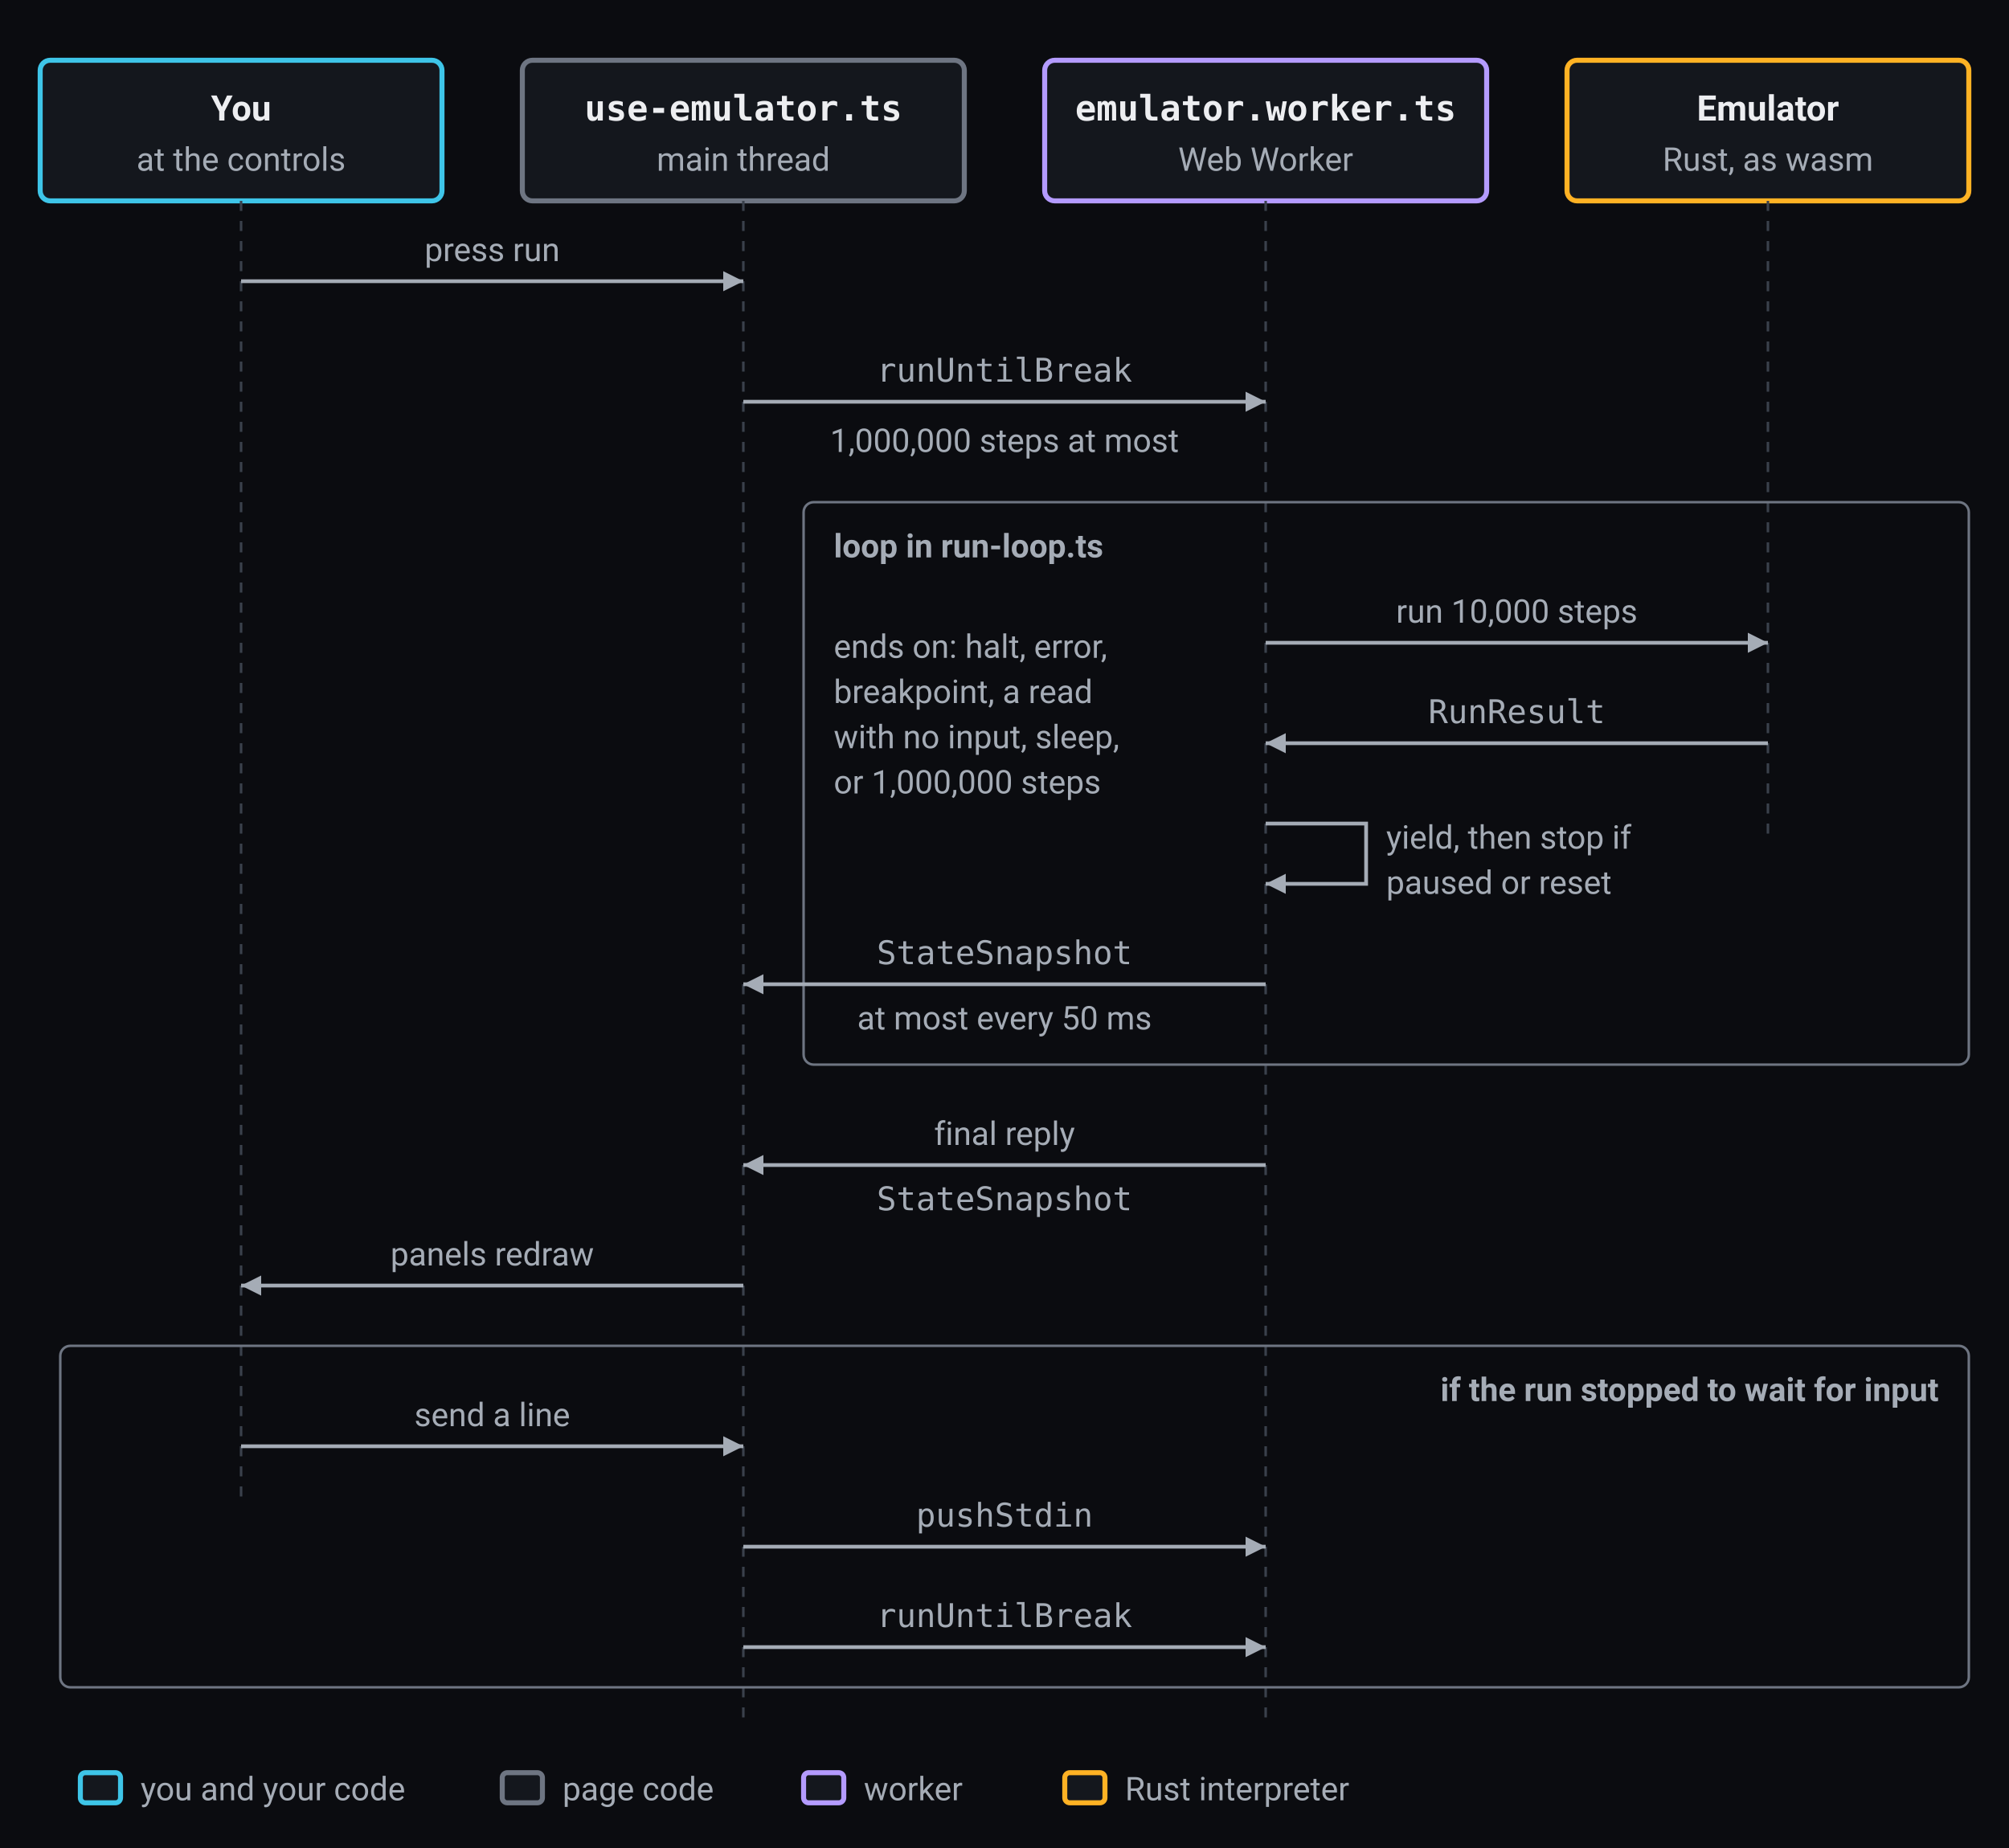
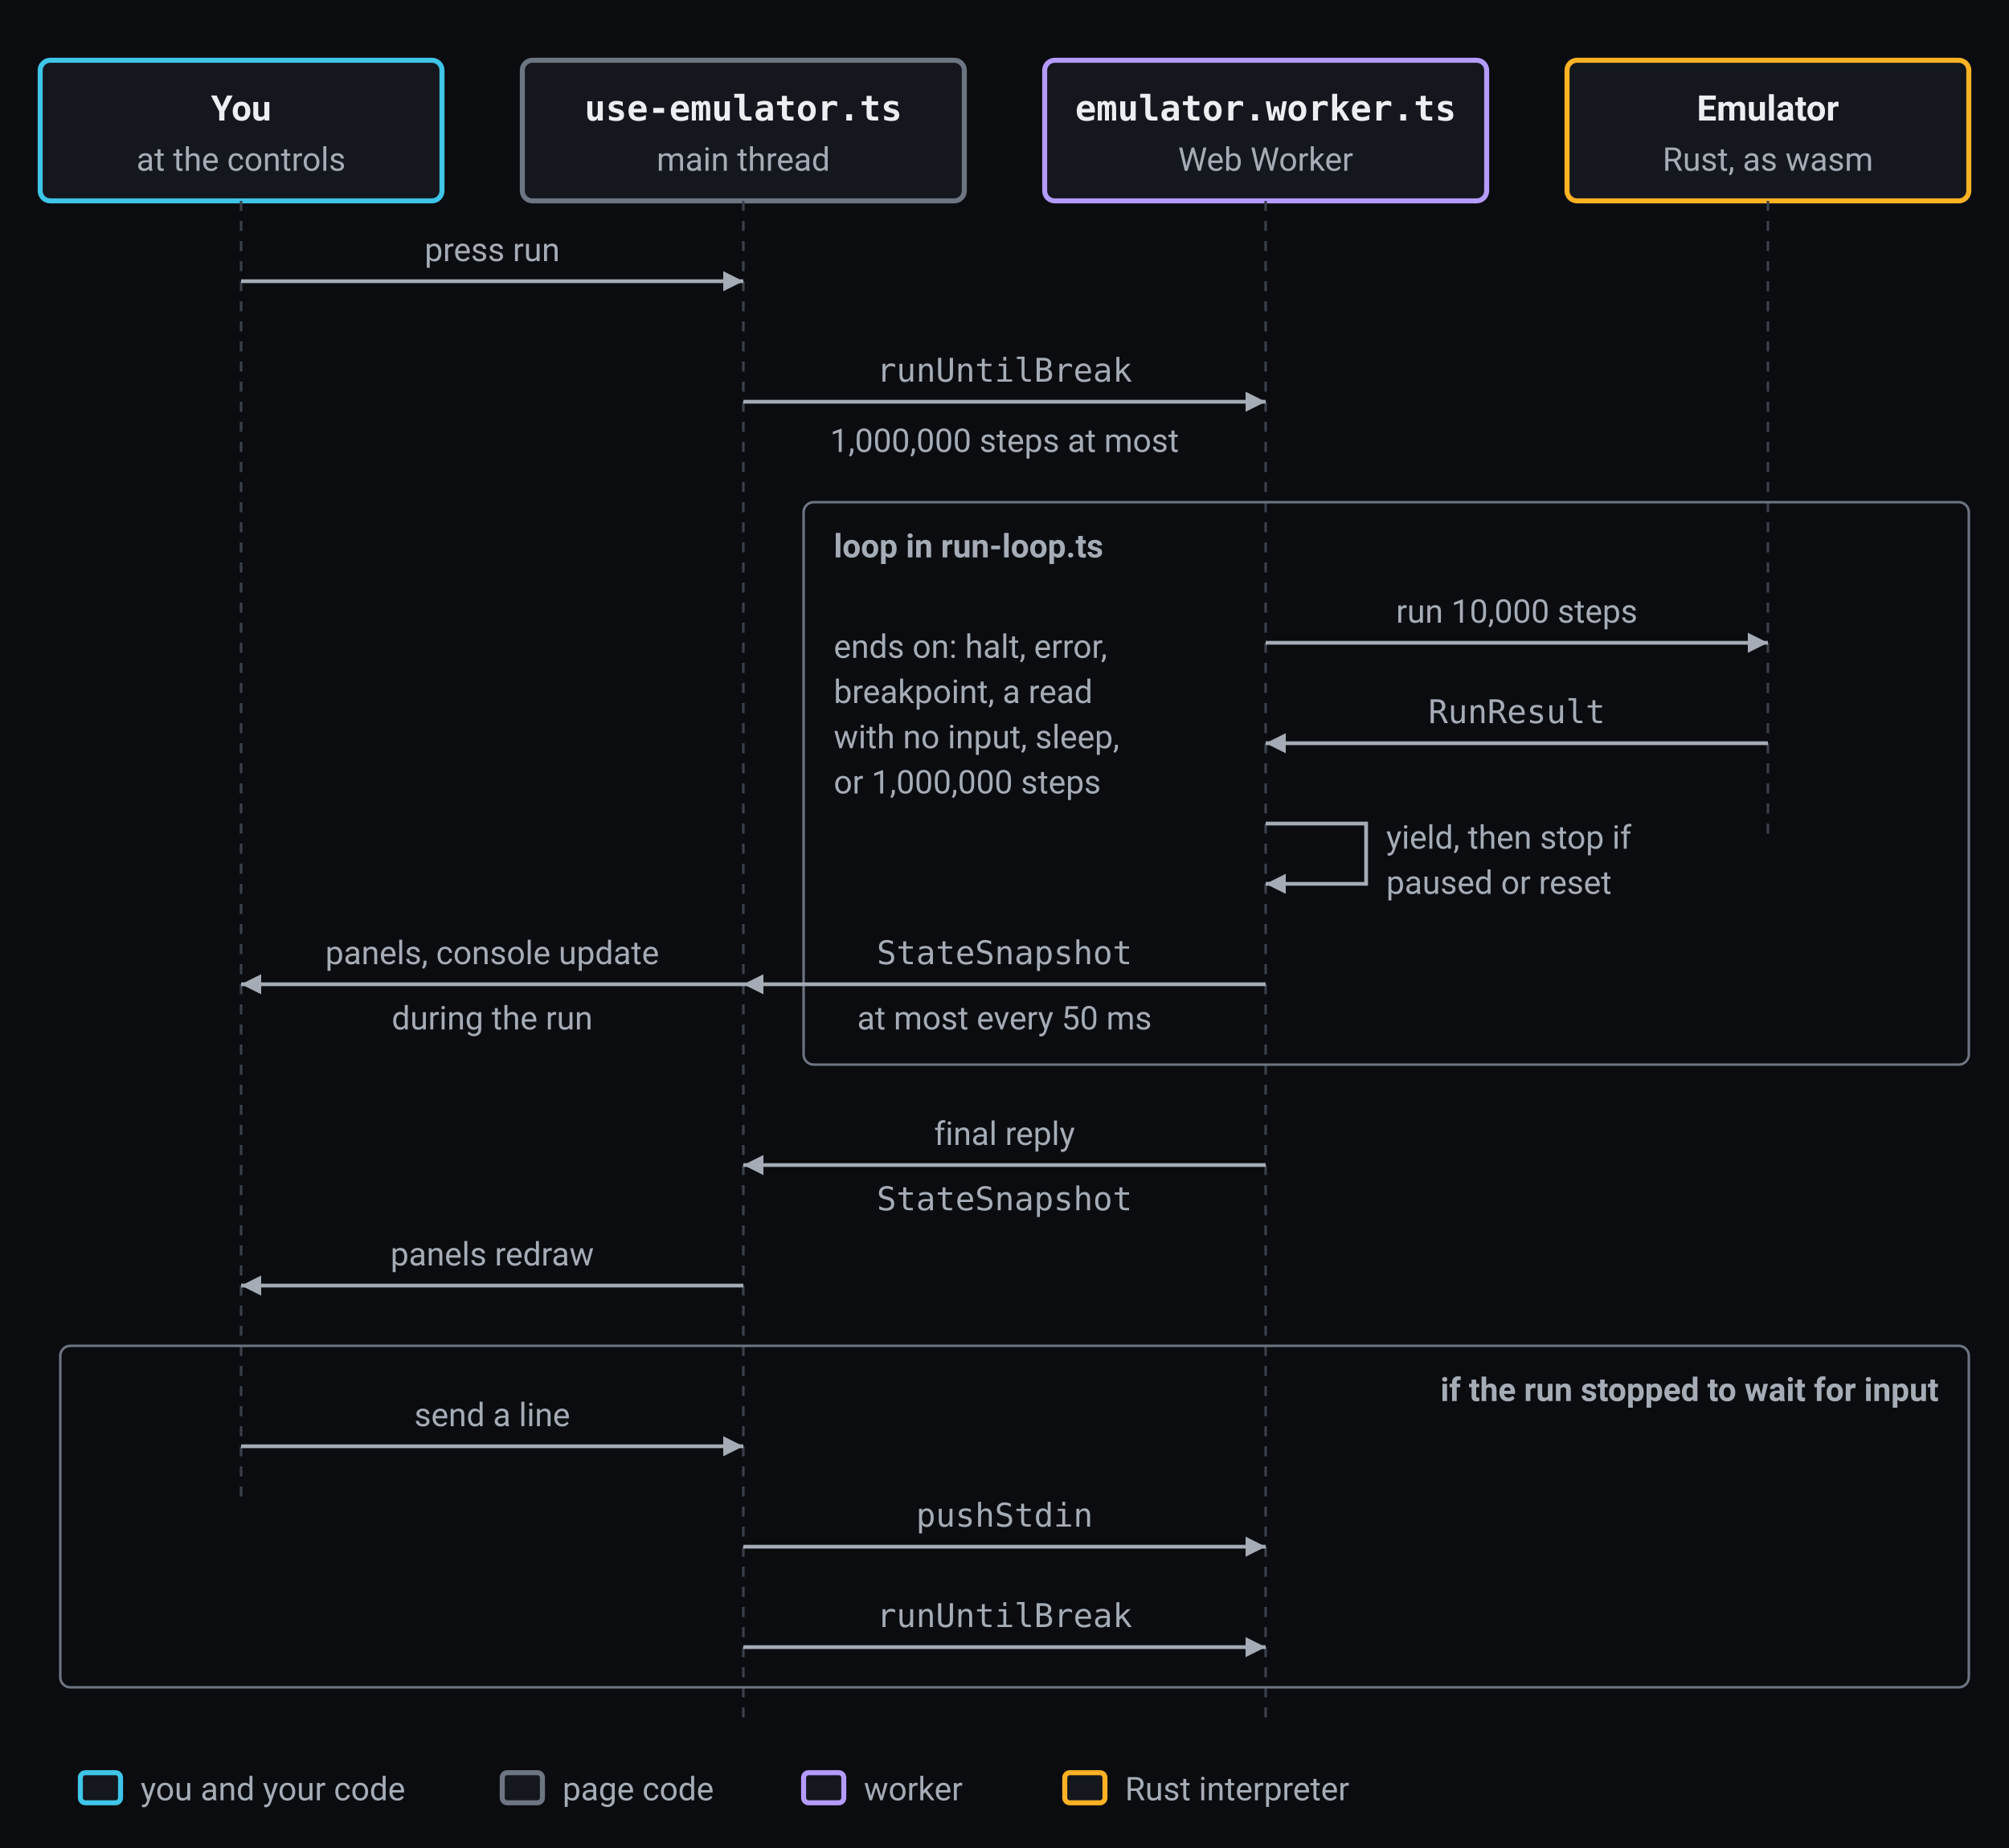
<svg xmlns="http://www.w3.org/2000/svg" width="800" height="736" viewBox="0 0 800 736" role="img" aria-labelledby="title" font-family="ui-sans-serif, system-ui, -apple-system, 'Segoe UI', Roboto, Helvetica, Arial, sans-serif" font-size="13">
  <defs>
    <marker id="arrow" viewBox="0 0 10 10" refX="10" refY="5" markerWidth="8" markerHeight="8" markerUnits="userSpaceOnUse" orient="auto-start-reverse">
      <path d="M0 0L10 5L0 10z" fill="#A5ACB6" />
    </marker>
  </defs>
  <rect width="800" height="736" fill="#0B0C10" />
  <rect x="16" y="24" width="160" height="56" rx="4" fill="#14171D" stroke="#3EC5E8" stroke-width="2" />
  <text x="96" y="48" text-anchor="middle" font-size="14" font-weight="600" fill="#EDEEF1">You</text>
  <text x="96" y="68" text-anchor="middle" fill="#A5ACB6">at the controls</text>
  <rect x="208" y="24" width="176" height="56" rx="4" fill="#14171D" stroke="#6E7582" stroke-width="2" />
  <text x="296" y="48" text-anchor="middle" font-family="ui-monospace, SFMono-Regular, Menlo, Consolas, monospace" font-size="14" font-weight="600" fill="#EDEEF1">use-emulator.ts</text>
  <text x="296" y="68" text-anchor="middle" fill="#A5ACB6">main thread</text>
  <rect x="416" y="24" width="176" height="56" rx="4" fill="#14171D" stroke="#B49BFF" stroke-width="2" />
  <text x="504" y="48" text-anchor="middle" font-family="ui-monospace, SFMono-Regular, Menlo, Consolas, monospace" font-size="14" font-weight="600" fill="#EDEEF1">emulator.worker.ts</text>
  <text x="504" y="68" text-anchor="middle" fill="#A5ACB6">Web Worker</text>
  <rect x="624" y="24" width="160" height="56" rx="4" fill="#14171D" stroke="#FFB224" stroke-width="2" />
  <text x="704" y="48" text-anchor="middle" font-size="14" font-weight="600" fill="#EDEEF1">Emulator</text>
  <text x="704" y="68" text-anchor="middle" fill="#A5ACB6">Rust, as wasm</text>
  <path d="M96 80V600" fill="none" stroke="#3A414C" stroke-width="1" stroke-dasharray="4 4" />
  <path d="M296 80V688" fill="none" stroke="#3A414C" stroke-width="1" stroke-dasharray="4 4" />
  <path d="M504 80V688" fill="none" stroke="#3A414C" stroke-width="1" stroke-dasharray="4 4" />
  <path d="M704 80V336" fill="none" stroke="#3A414C" stroke-width="1" stroke-dasharray="4 4" />
  <path d="M96 112H296" fill="none" stroke="#A5ACB6" stroke-width="1.5" marker-end="url(#arrow)" />
  <text x="196" y="104" text-anchor="middle" fill="#A5ACB6">press run</text>
  <path d="M296 160H504" fill="none" stroke="#A5ACB6" stroke-width="1.5" marker-end="url(#arrow)" />
  <text x="400" y="152" text-anchor="middle" font-family="ui-monospace, SFMono-Regular, Menlo, Consolas, monospace" fill="#A5ACB6">runUntilBreak</text>
  <text x="400" y="180" text-anchor="middle" fill="#A5ACB6">1,000,000 steps at most</text>
  <rect x="320" y="200" width="464" height="224" rx="4" fill="none" stroke="#6E7582" stroke-width="1" />
  <text x="332" y="222" font-weight="600" fill="#A5ACB6">loop in run-loop.ts</text>
  <text x="332" y="262" fill="#A5ACB6">ends on: halt, error,</text>
  <text x="332" y="280" fill="#A5ACB6">breakpoint, a read</text>
  <text x="332" y="298" fill="#A5ACB6">with no input, sleep,</text>
  <text x="332" y="316" fill="#A5ACB6">or 1,000,000 steps</text>
  <path d="M504 256H704" fill="none" stroke="#A5ACB6" stroke-width="1.5" marker-end="url(#arrow)" />
  <text x="604" y="248" text-anchor="middle" fill="#A5ACB6">run 10,000 steps</text>
  <path d="M704 296H504" fill="none" stroke="#A5ACB6" stroke-width="1.5" marker-end="url(#arrow)" />
  <text x="604" y="288" text-anchor="middle" font-family="ui-monospace, SFMono-Regular, Menlo, Consolas, monospace" fill="#A5ACB6">RunResult</text>
  <path d="M504 328H544V352H504" fill="none" stroke="#A5ACB6" stroke-width="1.5" marker-end="url(#arrow)" />
  <text x="552" y="338" fill="#A5ACB6">yield, then stop if</text>
  <text x="552" y="356" fill="#A5ACB6">paused or reset</text>
  <path d="M504 392H296" fill="none" stroke="#A5ACB6" stroke-width="1.5" marker-end="url(#arrow)" />
  <text x="400" y="384" text-anchor="middle" font-family="ui-monospace, SFMono-Regular, Menlo, Consolas, monospace" fill="#A5ACB6">StateSnapshot</text>
  <text x="400" y="410" text-anchor="middle" fill="#A5ACB6">at most every 50 ms</text>
+   <path d="M296 392H96" fill="none" stroke="#A5ACB6" stroke-width="1.5" marker-end="url(#arrow)" />
+   <text x="196" y="384" text-anchor="middle" fill="#A5ACB6">panels, console update</text>
+   <text x="196" y="410" text-anchor="middle" fill="#A5ACB6">during the run</text>
  <path d="M504 464H296" fill="none" stroke="#A5ACB6" stroke-width="1.5" marker-end="url(#arrow)" />
  <text x="400" y="456" text-anchor="middle" fill="#A5ACB6">final reply</text>
  <text x="400" y="482" text-anchor="middle" font-family="ui-monospace, SFMono-Regular, Menlo, Consolas, monospace" fill="#A5ACB6">StateSnapshot</text>
  <path d="M296 512H96" fill="none" stroke="#A5ACB6" stroke-width="1.5" marker-end="url(#arrow)" />
  <text x="196" y="504" text-anchor="middle" fill="#A5ACB6">panels redraw</text>
  <rect x="24" y="536" width="760" height="136" rx="4" fill="none" stroke="#6E7582" stroke-width="1" />
  <text x="772" y="558" text-anchor="end" font-weight="600" fill="#A5ACB6">if the run stopped to wait for input</text>
  <path d="M96 576H296" fill="none" stroke="#A5ACB6" stroke-width="1.5" marker-end="url(#arrow)" />
  <text x="196" y="568" text-anchor="middle" fill="#A5ACB6">send a line</text>
  <path d="M296 616H504" fill="none" stroke="#A5ACB6" stroke-width="1.5" marker-end="url(#arrow)" />
  <text x="400" y="608" text-anchor="middle" font-family="ui-monospace, SFMono-Regular, Menlo, Consolas, monospace" fill="#A5ACB6">pushStdin</text>
  <path d="M296 656H504" fill="none" stroke="#A5ACB6" stroke-width="1.5" marker-end="url(#arrow)" />
  <text x="400" y="648" text-anchor="middle" font-family="ui-monospace, SFMono-Regular, Menlo, Consolas, monospace" fill="#A5ACB6">runUntilBreak</text>
  <rect x="32" y="706" width="16" height="12" rx="2" fill="#14171D" stroke="#3EC5E8" stroke-width="2" />
  <text x="56" y="717" fill="#A5ACB6">you and your code</text>
  <rect x="200" y="706" width="16" height="12" rx="2" fill="#14171D" stroke="#6E7582" stroke-width="2" />
  <text x="224" y="717" fill="#A5ACB6">page code</text>
  <rect x="320" y="706" width="16" height="12" rx="2" fill="#14171D" stroke="#B49BFF" stroke-width="2" />
  <text x="344" y="717" fill="#A5ACB6">worker</text>
  <rect x="424" y="706" width="16" height="12" rx="2" fill="#14171D" stroke="#FFB224" stroke-width="2" />
  <text x="448" y="717" fill="#A5ACB6">Rust interpreter</text>
</svg>
